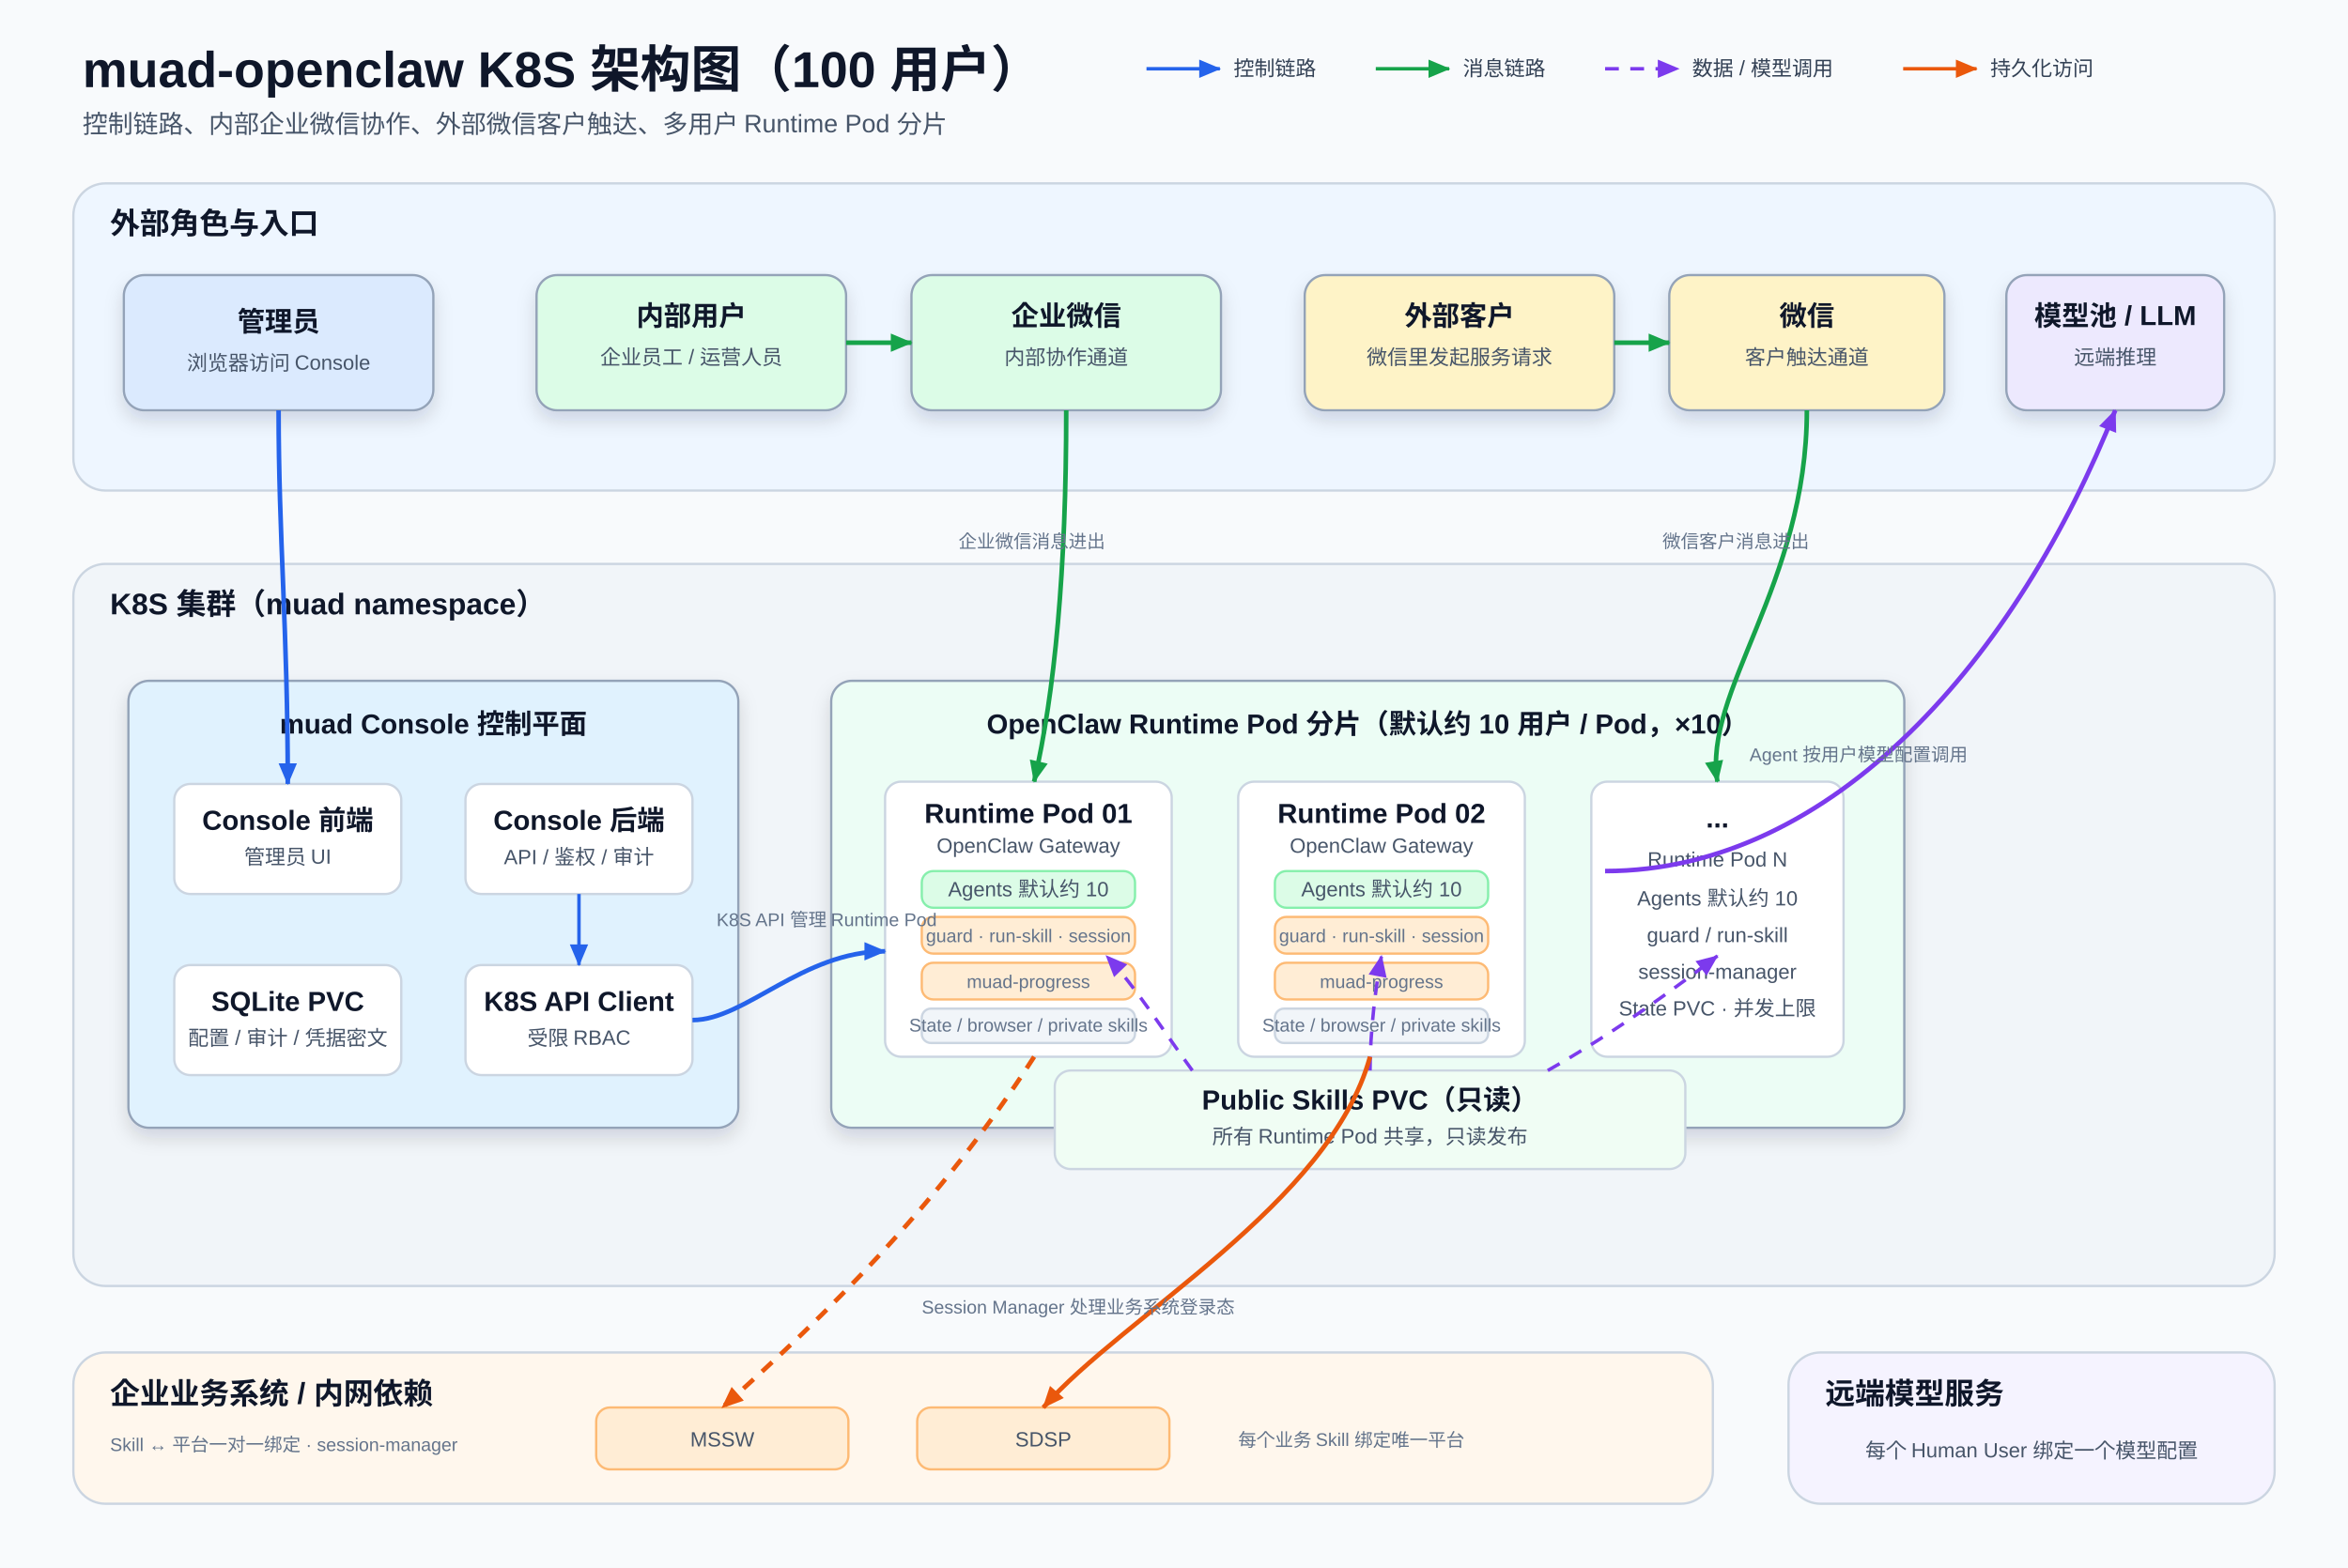
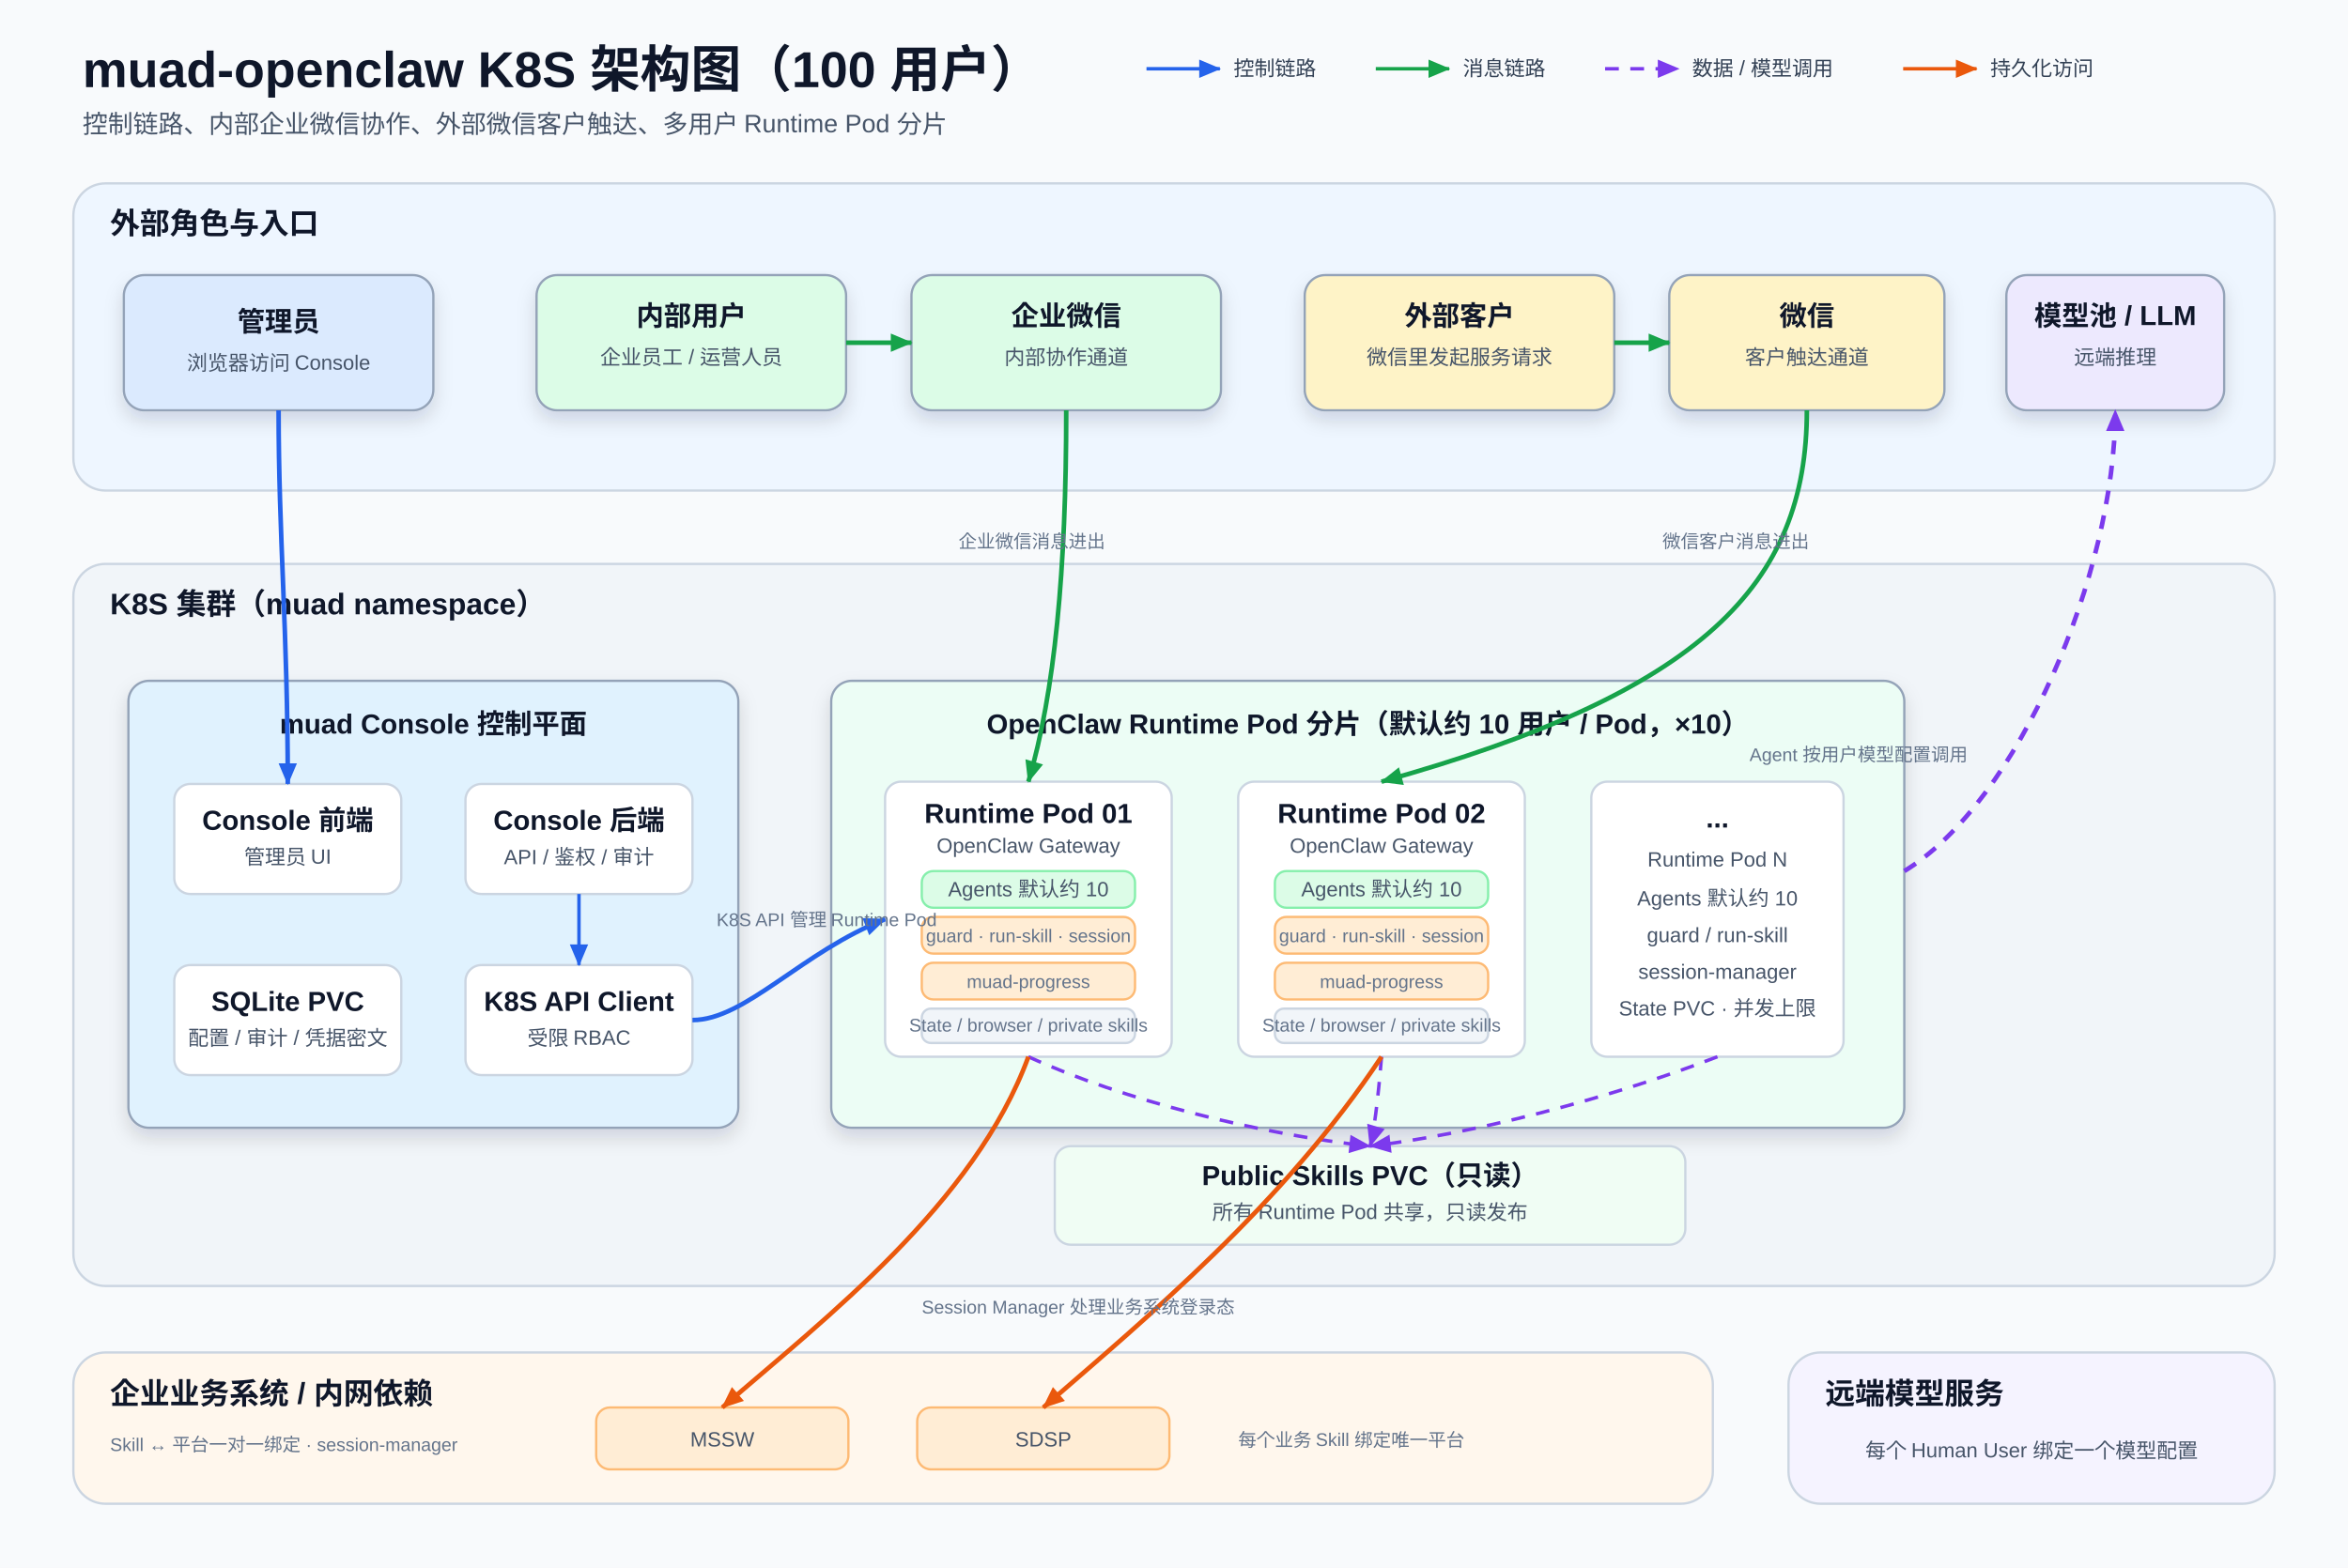
<svg xmlns="http://www.w3.org/2000/svg" width="2048" height="1368" viewBox="0 0 2048 1368" role="img" aria-labelledby="title desc">
  <defs>
    <marker id="arrow-control" viewBox="0 0 10 10" refX="9" refY="5" markerWidth="20" markerHeight="20" orient="auto" markerUnits="userSpaceOnUse">
      <path d="M0,1 L9.5,5 L0,9 z" fill="#2563eb" />
    </marker>
    <marker id="arrow-message" viewBox="0 0 10 10" refX="9" refY="5" markerWidth="20" markerHeight="20" orient="auto" markerUnits="userSpaceOnUse">
      <path d="M0,1 L9.5,5 L0,9 z" fill="#16a34a" />
    </marker>
    <marker id="arrow-data" viewBox="0 0 10 10" refX="9" refY="5" markerWidth="20" markerHeight="20" orient="auto" markerUnits="userSpaceOnUse">
      <path d="M0,1 L9.5,5 L0,9 z" fill="#7c3aed" />
    </marker>
    <marker id="arrow-session" viewBox="0 0 10 10" refX="9" refY="5" markerWidth="20" markerHeight="20" orient="auto" markerUnits="userSpaceOnUse">
      <path d="M0,1 L9.5,5 L0,9 z" fill="#ea580c" />
    </marker>
    <filter id="shadow" x="-10%" y="-10%" width="120%" height="130%">
      <feDropShadow dx="0" dy="8" stdDeviation="8" flood-color="#0f172a" flood-opacity="0.14" />
    </filter>
    <style>
      .bg { fill: #f8fafc; }
      .title { fill: #0f172a; font: 700 44px Arial, "PingFang SC", "Microsoft YaHei", sans-serif; }
      .subtitle { fill: #475569; font: 400 22px Arial, "PingFang SC", "Microsoft YaHei", sans-serif; }
      .section-title { fill: #0f172a; font: 700 26px Arial, "PingFang SC", "Microsoft YaHei", sans-serif; }
      .label { fill: #0f172a; font: 700 24px Arial, "PingFang SC", "Microsoft YaHei", sans-serif; }
      .small { fill: #475569; font: 400 18px Arial, "PingFang SC", "Microsoft YaHei", sans-serif; }
      .tiny { fill: #64748b; font: 400 16px Arial, "PingFang SC", "Microsoft YaHei", sans-serif; }
      .legend { fill: #334155; font: 400 18px Arial, "PingFang SC", "Microsoft YaHei", sans-serif; }
      .area { stroke: #cbd5e1; stroke-width: 2; rx: 28; }
      .card { stroke: #94a3b8; stroke-width: 2; rx: 18; filter: url(#shadow); }
      .inner { stroke: #cbd5e1; stroke-width: 2; rx: 14; }
      .control { fill: none; stroke: #2563eb; stroke-width: 4; marker-end: url(#arrow-control); }
      .message { fill: none; stroke: #16a34a; stroke-width: 4; marker-end: url(#arrow-message); }
      .data { fill: none; stroke: #7c3aed; stroke-width: 4; marker-end: url(#arrow-data); }
      .session { fill: none; stroke: #ea580c; stroke-width: 4; marker-end: url(#arrow-session); }
      .dash { stroke-dasharray: 12 10; }
      .thin { stroke-width: 3; }
    </style>
  </defs>
  <rect class="bg" width="2048" height="1368" />
  <text x="72" y="76" class="title">muad-openclaw K8S 架构图（100 用户）</text>
  <text x="72" y="116" class="subtitle">控制链路、内部企业微信协作、外部微信客户触达、多用户 Runtime Pod 分片</text>
  <g transform="translate(1000 52)">
    <line x1="0" y1="8" x2="64" y2="8" class="control thin" />
    <text x="76" y="14" class="legend">控制链路</text>
    <line x1="200" y1="8" x2="264" y2="8" class="message thin" />
    <text x="276" y="14" class="legend">消息链路</text>
    <line x1="400" y1="8" x2="464" y2="8" class="data thin dash" />
    <text x="476" y="14" class="legend">数据 / 模型调用</text>
    <line x1="660" y1="8" x2="724" y2="8" class="session thin" />
    <text x="736" y="14" class="legend">持久化访问</text>
  </g>
  <rect x="64" y="160" width="1920" height="268" class="area" fill="#eef6ff" />
  <text x="96" y="204" class="section-title">外部角色与入口</text>
  <rect x="108" y="240" width="270" height="118" class="card" fill="#dbeafe" />
  <text x="243" y="289" text-anchor="middle" class="label">管理员</text>
  <text x="243" y="323" text-anchor="middle" class="small">浏览器访问 Console</text>
  <rect x="468" y="240" width="270" height="118" class="card" fill="#dcfce7" />
  <text x="603" y="284" text-anchor="middle" class="label">内部用户</text>
  <text x="603" y="318" text-anchor="middle" class="small">企业员工 / 运营人员</text>
  <rect x="795" y="240" width="270" height="118" class="card" fill="#dcfce7" />
  <text x="930" y="284" text-anchor="middle" class="label">企业微信</text>
  <text x="930" y="318" text-anchor="middle" class="small">内部协作通道</text>
  <rect x="1138" y="240" width="270" height="118" class="card" fill="#fef3c7" />
  <text x="1273" y="284" text-anchor="middle" class="label">外部客户</text>
  <text x="1273" y="318" text-anchor="middle" class="small">微信里发起服务请求</text>
  <rect x="1456" y="240" width="240" height="118" class="card" fill="#fef3c7" />
  <text x="1576" y="284" text-anchor="middle" class="label">微信</text>
  <text x="1576" y="318" text-anchor="middle" class="small">客户触达通道</text>
  <rect x="1750" y="240" width="190" height="118" class="card" fill="#ede9fe" />
  <text x="1845" y="284" text-anchor="middle" class="label">模型池 / LLM</text>
  <text x="1845" y="318" text-anchor="middle" class="small">远端推理</text>
  <rect x="64" y="492" width="1920" height="630" class="area" fill="#f1f5f9" />
  <text x="96" y="536" class="section-title">K8S 集群（muad namespace）</text>
  <rect x="112" y="594" width="532" height="390" class="card" fill="#e0f2fe" />
  <text x="378" y="640" text-anchor="middle" class="label">muad Console 控制平面</text>
  <rect x="152" y="684" width="198" height="96" class="inner" fill="#ffffff" />
  <text x="251" y="724" text-anchor="middle" class="label">Console 前端</text>
  <text x="251" y="754" text-anchor="middle" class="small">管理员 UI</text>
  <rect x="406" y="684" width="198" height="96" class="inner" fill="#ffffff" />
  <text x="505" y="724" text-anchor="middle" class="label">Console 后端</text>
  <text x="505" y="754" text-anchor="middle" class="small">API / 鉴权 / 审计</text>
  <rect x="152" y="842" width="198" height="96" class="inner" fill="#ffffff" />
  <text x="251" y="882" text-anchor="middle" class="label">SQLite PVC</text>
  <text x="251" y="912" text-anchor="middle" class="small">配置 / 审计 / 凭据密文</text>
  <rect x="406" y="842" width="198" height="96" class="inner" fill="#ffffff" />
  <text x="505" y="882" text-anchor="middle" class="label">K8S API Client</text>
  <text x="505" y="912" text-anchor="middle" class="small">受限 RBAC</text>
  <rect x="725" y="594" width="936" height="390" class="card" fill="#ecfdf5" />
  <text x="1193" y="640" text-anchor="middle" class="label">OpenClaw Runtime Pod 分片（默认约 10 用户 / Pod，×10）</text>
  <g transform="translate(772 682)">
    <rect x="0" y="0" width="250" height="240" class="inner" fill="#ffffff" />
    <text x="125" y="36" text-anchor="middle" class="label">Runtime Pod 01</text>
    <text x="125" y="62" text-anchor="middle" class="small">OpenClaw Gateway</text>
    <rect x="32" y="78" width="186" height="32" rx="10" fill="#dcfce7" stroke="#86efac" stroke-width="2" />
    <text x="125" y="100" text-anchor="middle" class="small">Agents 默认约 10</text>
    <rect x="32" y="118" width="186" height="32" rx="10" fill="#ffedd5" stroke="#fdba74" stroke-width="2" />
    <text x="125" y="140" text-anchor="middle" class="tiny">guard · run-skill · session</text>
    <rect x="32" y="158" width="186" height="32" rx="10" fill="#ffedd5" stroke="#fdba74" stroke-width="2" />
    <text x="125" y="180" text-anchor="middle" class="tiny">muad-progress</text>
    <rect x="32" y="198" width="186" height="30" rx="8" fill="#f1f5f9" stroke="#cbd5e1" stroke-width="2" />
    <text x="125" y="218" text-anchor="middle" class="tiny">State / browser / private skills</text>
  </g>
  <g transform="translate(1080 682)">
    <rect x="0" y="0" width="250" height="240" class="inner" fill="#ffffff" />
    <text x="125" y="36" text-anchor="middle" class="label">Runtime Pod 02</text>
    <text x="125" y="62" text-anchor="middle" class="small">OpenClaw Gateway</text>
    <rect x="32" y="78" width="186" height="32" rx="10" fill="#dcfce7" stroke="#86efac" stroke-width="2" />
    <text x="125" y="100" text-anchor="middle" class="small">Agents 默认约 10</text>
    <rect x="32" y="118" width="186" height="32" rx="10" fill="#ffedd5" stroke="#fdba74" stroke-width="2" />
    <text x="125" y="140" text-anchor="middle" class="tiny">guard · run-skill · session</text>
    <rect x="32" y="158" width="186" height="32" rx="10" fill="#ffedd5" stroke="#fdba74" stroke-width="2" />
    <text x="125" y="180" text-anchor="middle" class="tiny">muad-progress</text>
    <rect x="32" y="198" width="186" height="30" rx="8" fill="#f1f5f9" stroke="#cbd5e1" stroke-width="2" />
    <text x="125" y="218" text-anchor="middle" class="tiny">State / browser / private skills</text>
  </g>
  <g transform="translate(1388 682)">
    <rect x="0" y="0" width="220" height="240" class="inner" fill="#ffffff" />
    <text x="110" y="40" text-anchor="middle" class="label">...</text>
    <text x="110" y="74" text-anchor="middle" class="small">Runtime Pod N</text>
    <text x="110" y="108" text-anchor="middle" class="small">Agents 默认约 10</text>
    <text x="110" y="140" text-anchor="middle" class="small">guard / run-skill</text>
    <text x="110" y="172" text-anchor="middle" class="small">session-manager</text>
    <text x="110" y="204" text-anchor="middle" class="small">State PVC · 并发上限</text>
  </g>
-   <rect x="920" y="934" width="550" height="86" class="inner" fill="#f0fdf4" />
-   <text x="1195" y="968" text-anchor="middle" class="label">Public Skills PVC（只读）</text>
-   <text x="1195" y="998" text-anchor="middle" class="small">所有 Runtime Pod 共享，只读发布</text>
+   <rect x="920" y="1000" width="550" height="86" class="inner" fill="#f0fdf4" />
+   <text x="1195" y="1034" text-anchor="middle" class="label">Public Skills PVC（只读）</text>
+   <text x="1195" y="1064" text-anchor="middle" class="small">所有 Runtime Pod 共享，只读发布</text>
  <rect x="64" y="1180" width="1430" height="132" class="area" fill="#fff7ed" />
  <text x="96" y="1225" class="section-title">企业业务系统 / 内网依赖</text>
  <text x="96" y="1266" class="tiny">Skill ↔ 平台一对一绑定 · session-manager</text>
  <rect x="520" y="1228" width="220" height="54" rx="12" fill="#ffedd5" stroke="#fdba74" stroke-width="2" />
  <text x="630" y="1262" text-anchor="middle" class="small">MSSW</text>
  <rect x="800" y="1228" width="220" height="54" rx="12" fill="#ffedd5" stroke="#fdba74" stroke-width="2" />
  <text x="910" y="1262" text-anchor="middle" class="small">SDSP</text>
  <text x="1080" y="1262" class="tiny">每个业务 Skill 绑定唯一平台</text>
  <rect x="1560" y="1180" width="424" height="132" class="area" fill="#f5f3ff" />
  <text x="1592" y="1225" class="section-title">远端模型服务</text>
  <text x="1772" y="1272" text-anchor="middle" class="small">每个 Human User 绑定一个模型配置</text>
  <path d="M243 358 C243 468, 251 550, 251 684" class="control" />
  <path d="M505 780 L505 842" class="control thin" />
-   <path d="M604 890 C650 890, 700 830, 772 830" class="control" />
+   <path d="M604 890 C650 890, 700 830, 772 802" class="control" />
  <path d="M738 299 L795 299" class="message" />
-   <path d="M930 358 C930 498, 920 604, 902 682" class="message" />
+   <path d="M930 358 C930 498, 920 604, 897 682" class="message" />
  <path d="M1408 299 L1456 299" class="message" />
-   <path d="M1576 358 C1576 510, 1485 604, 1498 682" class="message" />
-   <path d="M1040 934 C1015 900, 990 860, 965 834" class="data dash thin" />
-   <path d="M1195 934 C1195 900, 1200 860, 1205 834" class="data dash thin" />
-   <path d="M1350 934 C1410 900, 1464 860, 1498 834" class="data dash thin" />
-   <path d="M1400 760 C1600 760, 1760 572, 1845 358" class="data" />
-   <path d="M1195 922 C1160 1050, 980 1148, 910 1228" class="session" />
-   <path d="M902 922 C820 1050, 720 1148, 630 1228" class="session dash" />
+   <path d="M1576 358 C1576 510, 1485 604, 1205 682" class="message" />
+   <path d="M897 922 C980 960, 1100 990, 1195 1000" class="data dash thin" />
+   <path d="M1205 922 C1202 960, 1198 990, 1195 1000" class="data dash thin" />
+   <path d="M1498 922 C1400 960, 1280 990, 1195 1000" class="data dash thin" />
+   <path d="M1661 760 C1760 700, 1845 500, 1845 358" class="data dash" />
+   <path d="M897 922 C850 1050, 720 1150, 630 1228" class="session" />
+   <path d="M1205 922 C1120 1050, 1000 1150, 910 1228" class="session" />
  <text x="836" y="478" class="tiny">企业微信消息进出</text>
  <text x="1450" y="478" class="tiny">微信客户消息进出</text>
  <text x="1526" y="664" class="tiny">Agent 按用户模型配置调用</text>
  <text x="804" y="1146" class="tiny">Session Manager 处理业务系统登录态</text>
  <text x="625" y="808" class="tiny">K8S API 管理 Runtime Pod</text>
</svg>
